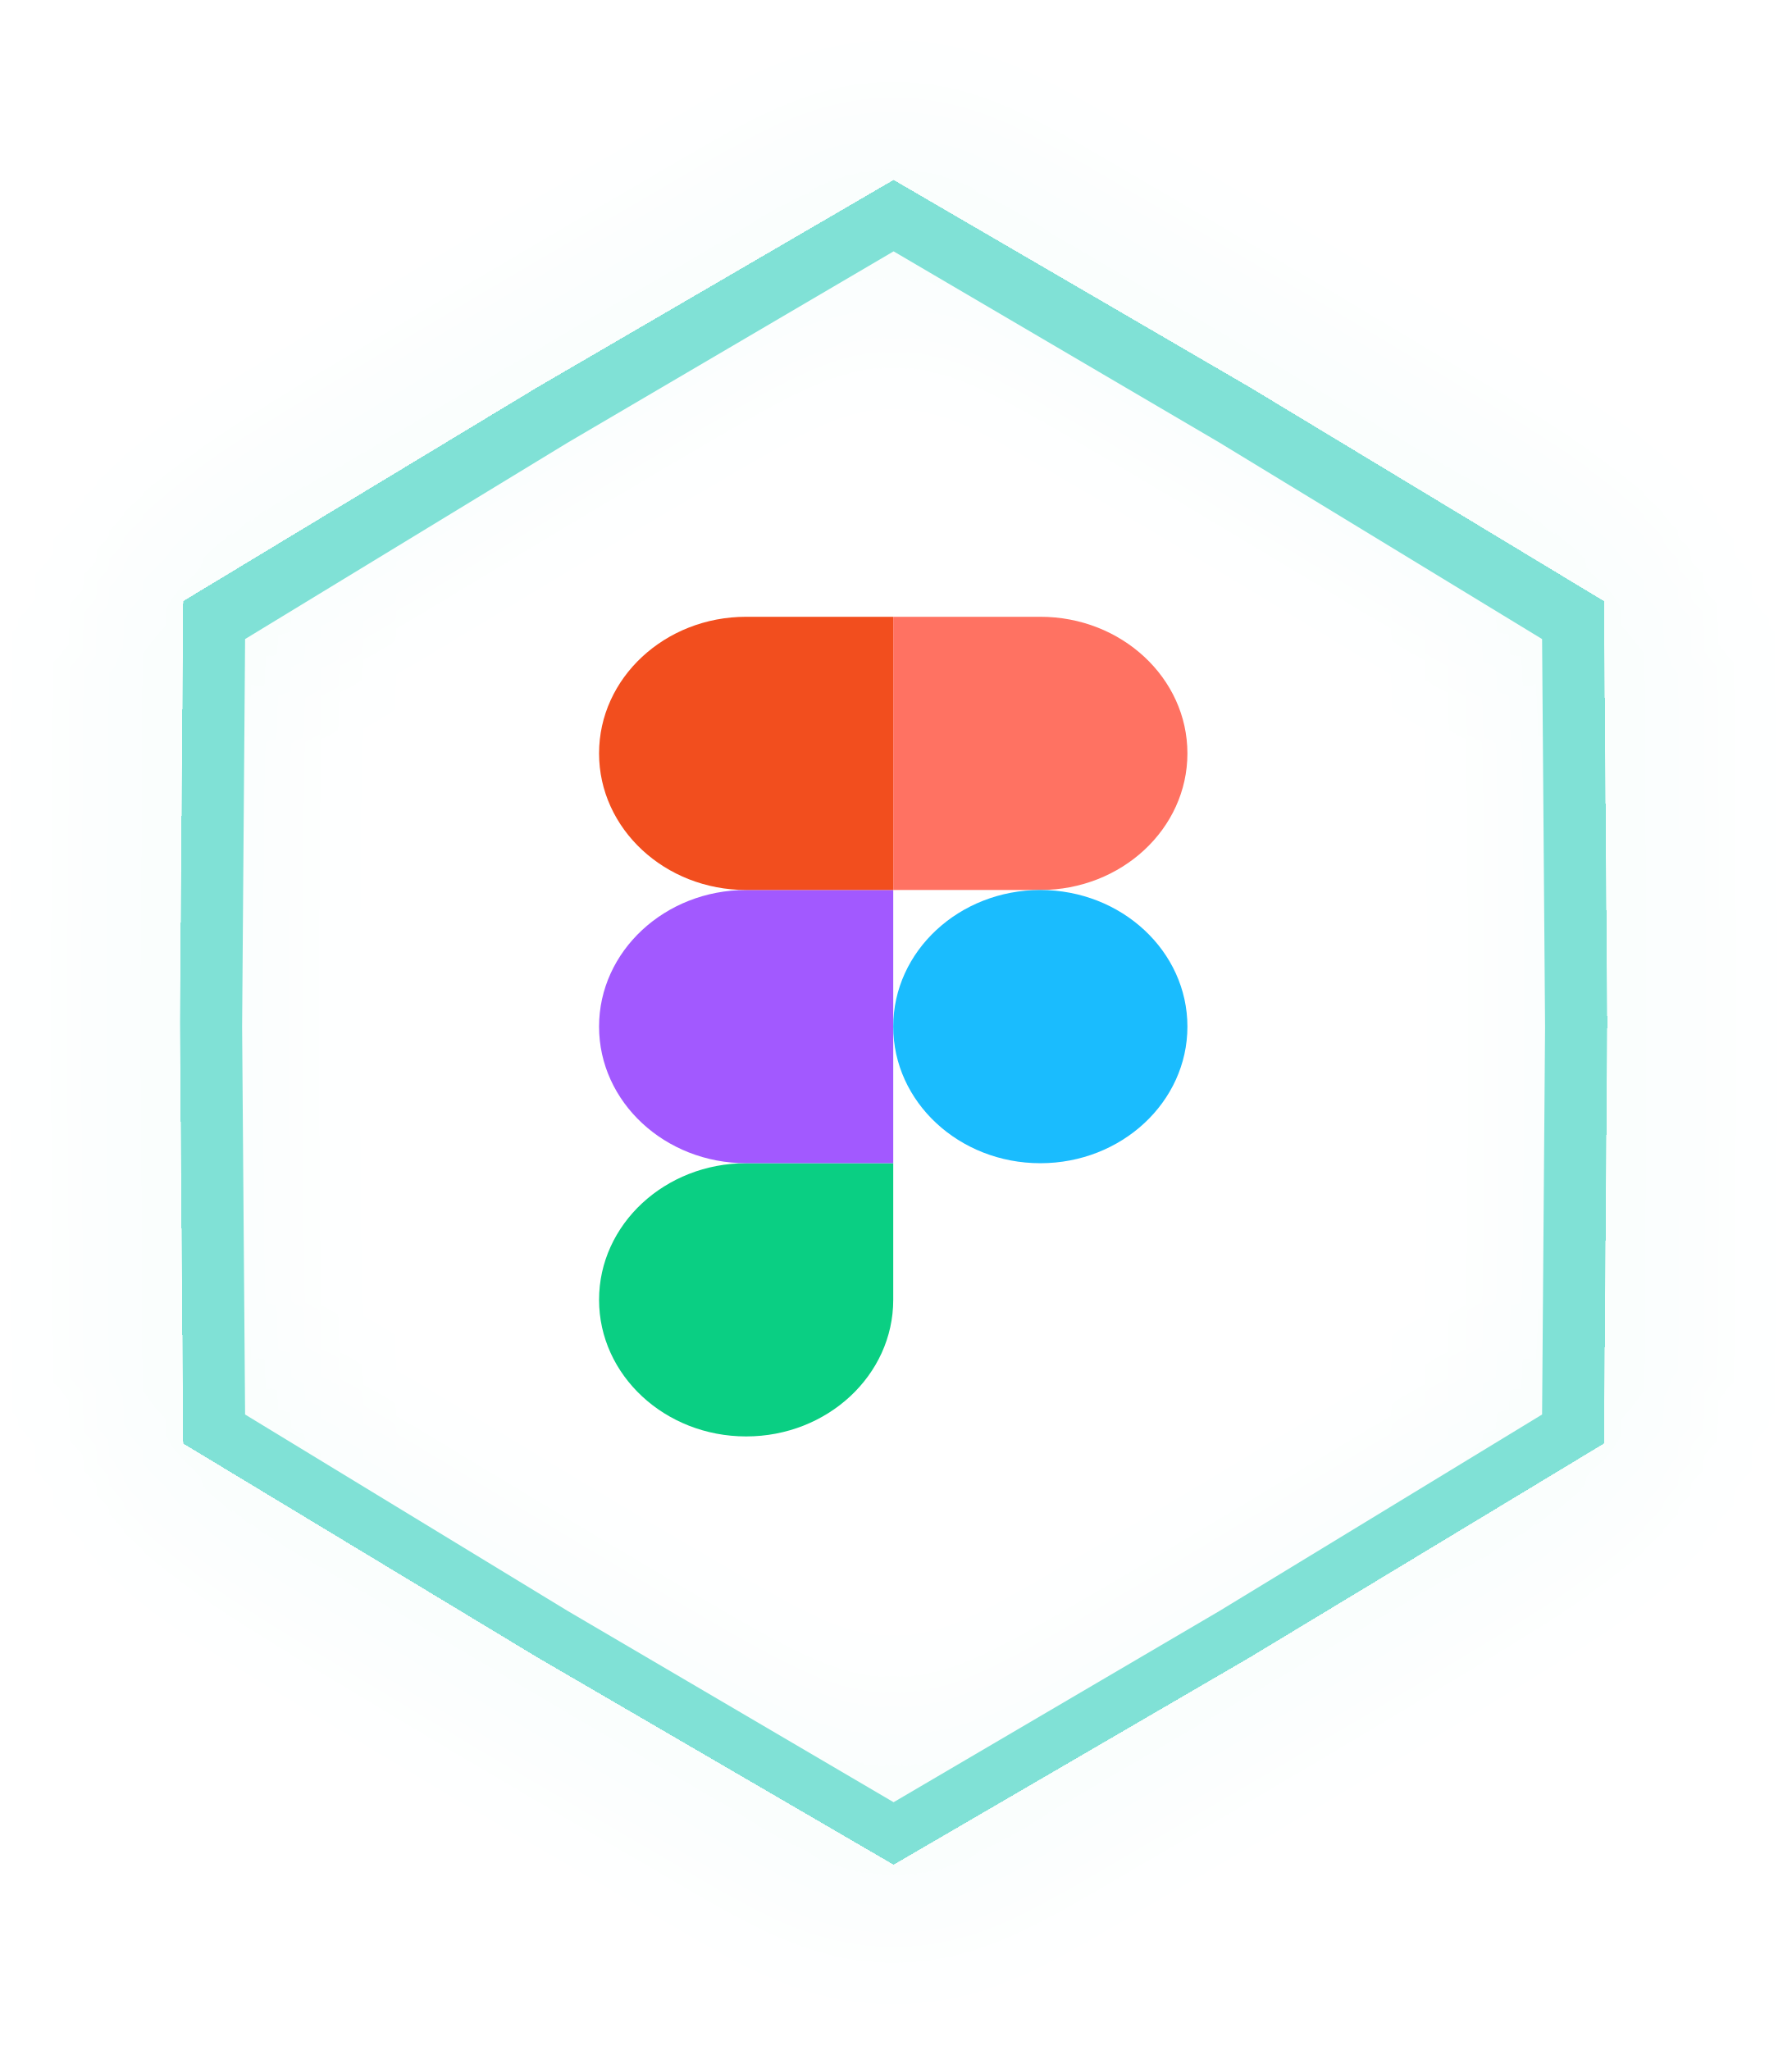
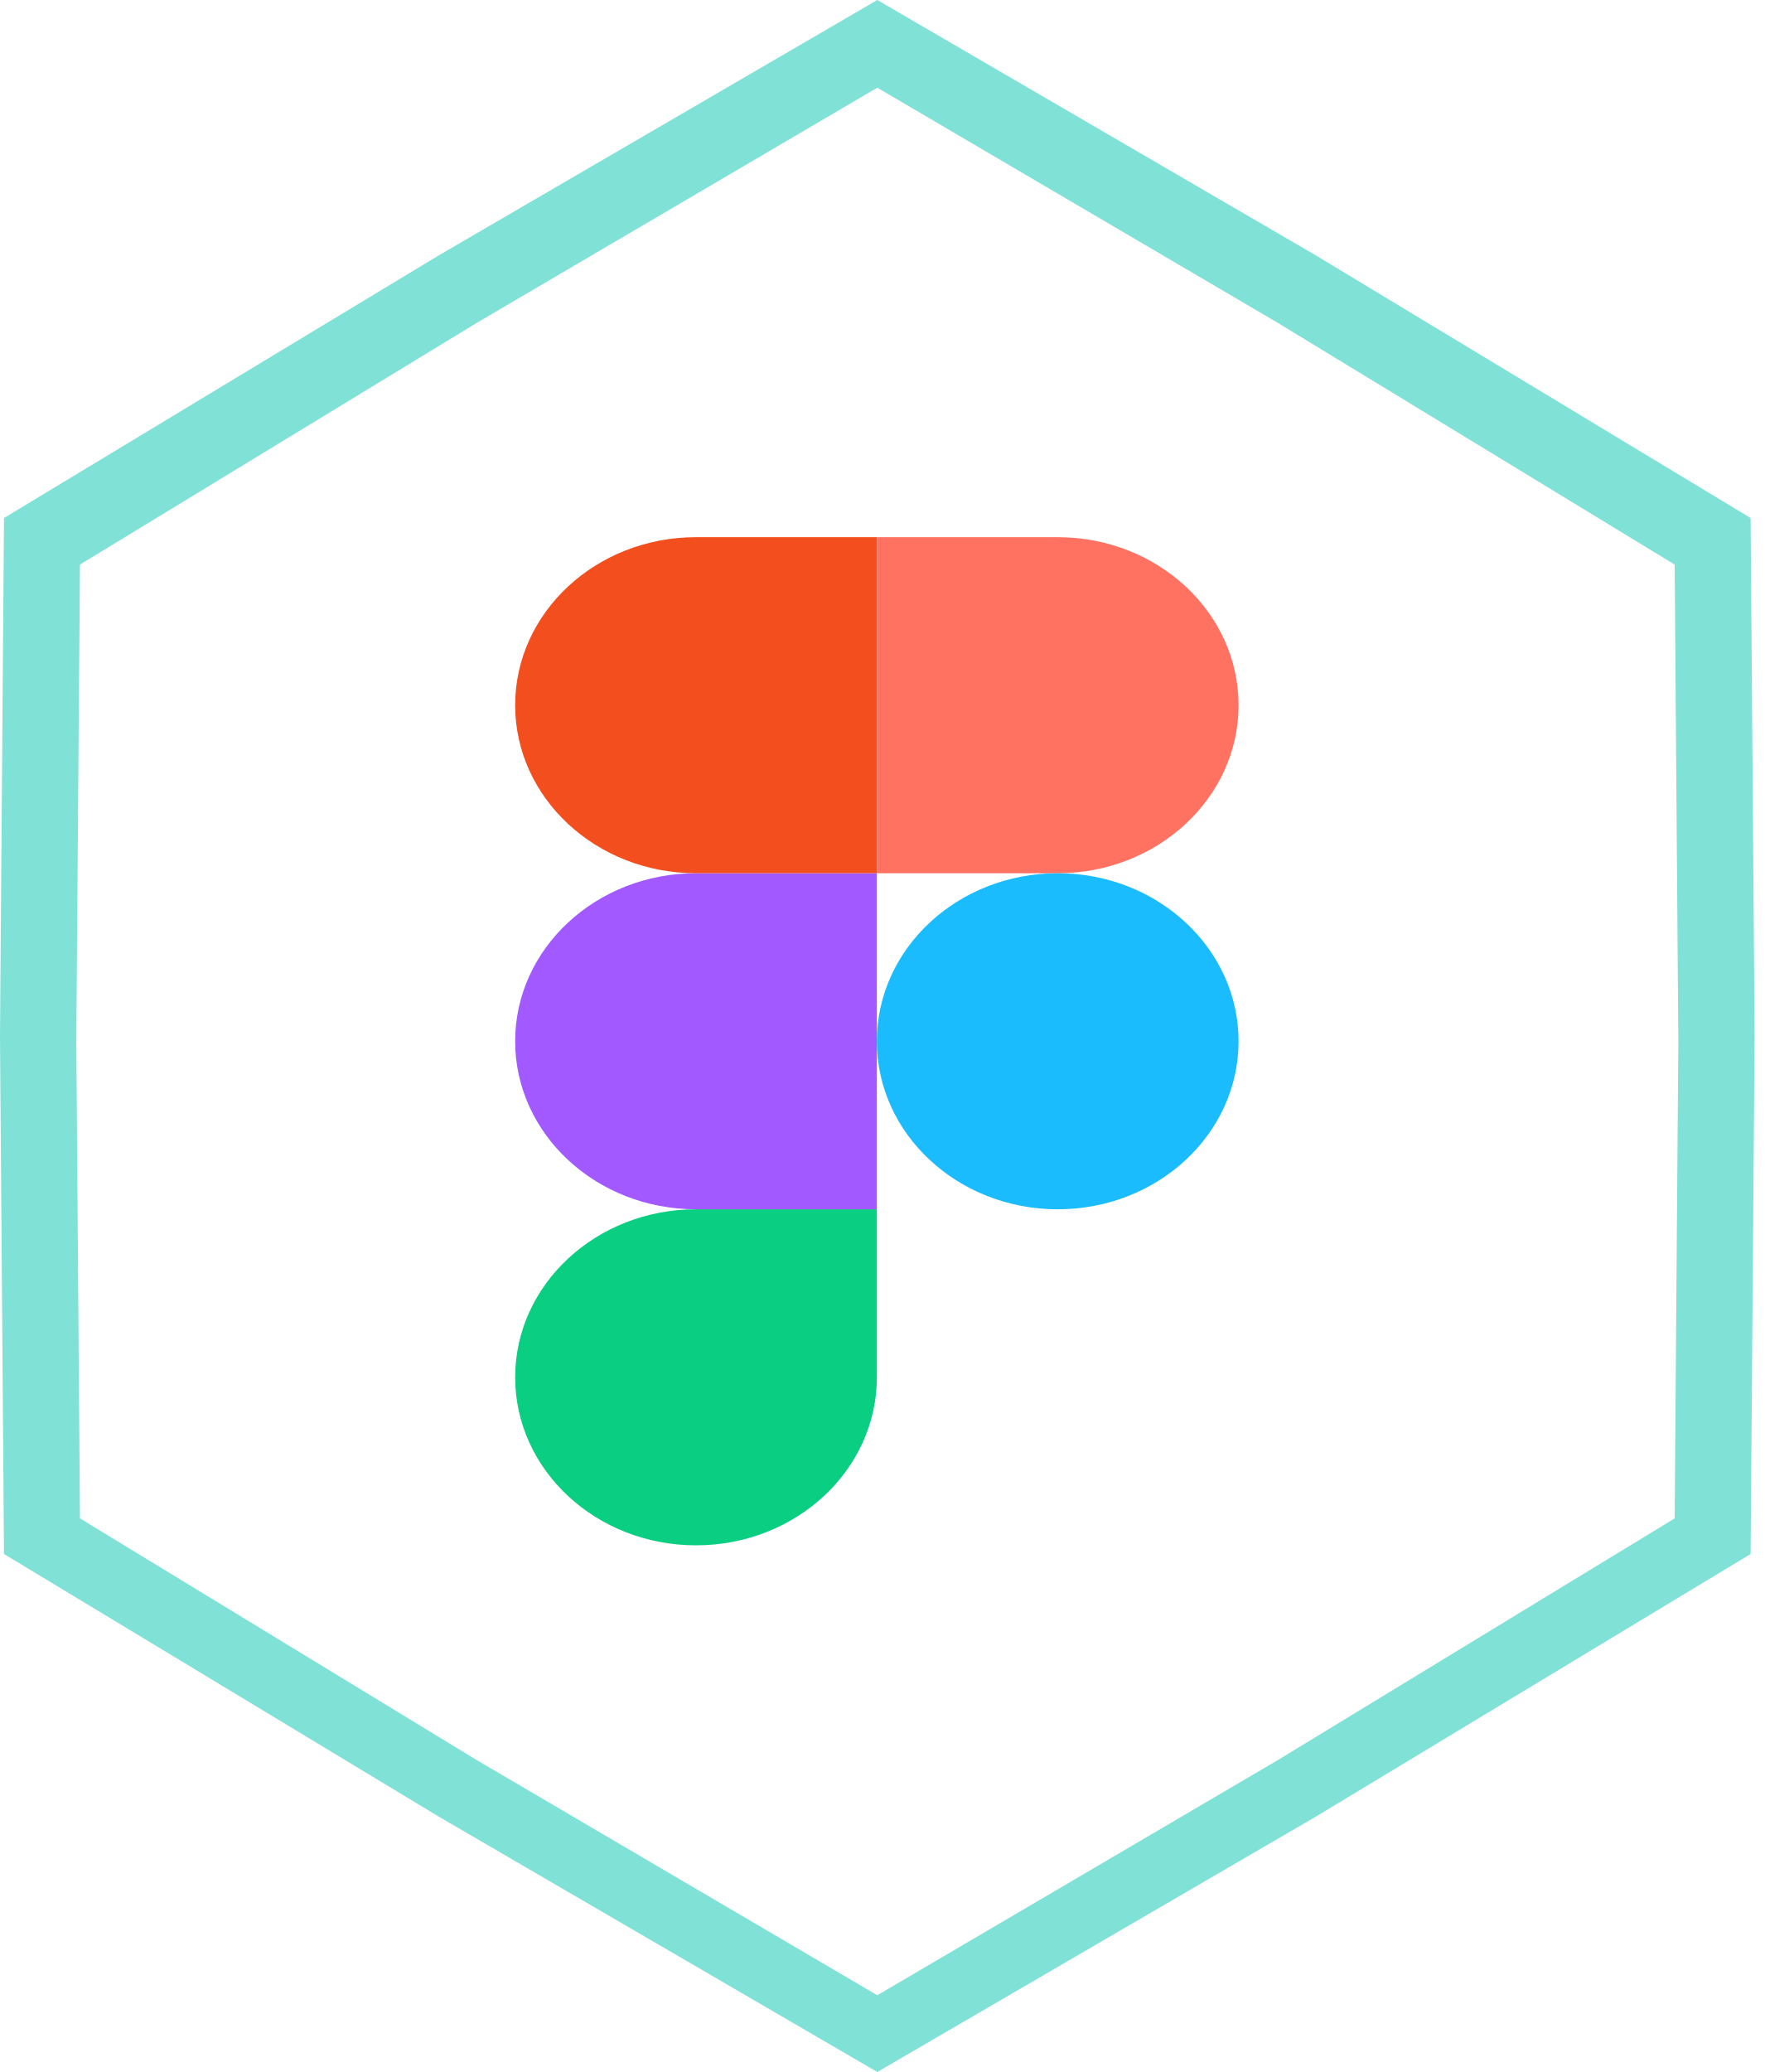
- <svg xmlns="http://www.w3.org/2000/svg" width="201" height="230" viewBox="0 0 201 230" fill="none">
-   <path d="M140.26 43.5L179.915 67.45L180.28 114.7L179.915 161.95L140.26 185.9L100.24 209.2L60.221 185.9L20.565 161.95L20.2 114.7L20.565 67.45L60.221 43.5L100.24 20.2L140.26 43.5ZM63.7 49.65L27.494 71.7L27.16 115.2L27.494 158.7L63.7 180.75L100.24 202.2L136.78 180.75L172.986 158.7L173.32 115.2L172.986 71.7L136.78 49.65L100.24 28.2L63.7 49.65Z" fill="#80E1D6" />
-   <g filter="url(#filter0_d_90_346)">
-     <path d="M140.002 43.927V43.928L179.417 67.733L179.78 114.704L179.417 161.666L140.009 185.469L100.24 208.621L60.471 185.469L21.062 161.666L20.7 114.704L21.062 67.733L60.478 43.928L60.477 43.927L100.24 20.778L140.002 43.927Z" stroke="#80E1D6" shape-rendering="crispEdges" />
-   </g>
-   <path d="M83.7 161.16C92.808 161.16 100.2 154.294 100.2 145.833V130.507H83.7C74.592 130.507 67.2 137.373 67.2 145.833C67.2 154.294 74.592 161.16 83.7 161.16Z" fill="#0ACF83" />
-   <path d="M67.2 115.18C67.2 106.72 74.592 99.853 83.7 99.853H100.2V130.507H83.7C74.592 130.507 67.2 123.64 67.2 115.18Z" fill="#A259FF" />
-   <path d="M67.2 84.527C67.2 76.067 74.592 69.2 83.7 69.2H100.2V99.853H83.7C74.592 99.853 67.2 92.987 67.2 84.527Z" fill="#F24E1E" />
-   <path d="M100.2 69.2H116.7C125.808 69.2 133.2 76.067 133.2 84.527C133.2 92.987 125.808 99.853 116.7 99.853H100.2V69.2Z" fill="#FF7262" />
-   <path d="M133.2 115.18C133.2 123.64 125.808 130.507 116.7 130.507C107.592 130.507 100.2 123.64 100.2 115.18C100.2 106.72 107.592 99.853 116.7 99.853C125.808 99.853 133.2 106.72 133.2 115.18Z" fill="#1ABCFE" />
-   <defs>
-     <filter id="filter0_d_90_346" x="-1.90735e-05" y="0" width="200.48" height="229.4" filterUnits="userSpaceOnUse" color-interpolation-filters="sRGB">
-       <feFlood flood-opacity="0" result="BackgroundImageFix" />
-       <feColorMatrix in="SourceAlpha" type="matrix" values="0 0 0 0 0 0 0 0 0 0 0 0 0 0 0 0 0 0 127 0" result="hardAlpha" />
-       <feOffset />
-       <feGaussianBlur stdDeviation="10.1" />
-       <feComposite in2="hardAlpha" operator="out" />
-       <feColorMatrix type="matrix" values="0 0 0 0 0.502 0 0 0 0 0.882 0 0 0 0 0.839 0 0 0 1 0" />
-       <feBlend mode="normal" in2="BackgroundImageFix" result="effect1_dropShadow_90_346" />
-       <feBlend mode="normal" in="SourceGraphic" in2="effect1_dropShadow_90_346" result="shape" />
-     </filter>
-   </defs>
+ <svg xmlns="http://www.w3.org/2000/svg" width="161" height="189" viewBox="0 0 161 189" fill="none">
+   <path d="M120.06 23.3L159.715 47.25L160.08 94.5L159.715 141.75L120.06 165.7L80.04 189L40.02 165.7L0.365 141.75L0 94.5L0.365 47.25L40.02 23.3L80.04 0L120.06 23.3ZM43.5 29.45L7.294 51.5L6.96 95L7.294 138.5L43.5 160.55L80.04 182L116.58 160.55L152.786 138.5L153.12 95L152.786 51.5L116.58 29.45L80.04 8L43.5 29.45Z" fill="#80E1D6" />
+   <path d="M63.5 140.96C72.608 140.96 80 134.094 80 125.633V110.307H63.5C54.392 110.307 47 117.173 47 125.633C47 134.094 54.392 140.96 63.5 140.96Z" fill="#0ACF83" />
+   <path d="M47 94.98C47 86.52 54.392 79.653 63.5 79.653H80V110.307H63.5C54.392 110.307 47 103.44 47 94.98Z" fill="#A259FF" />
+   <path d="M47 64.327C47 55.866 54.392 49 63.5 49H80V79.653H63.5C54.392 79.653 47 72.787 47 64.327Z" fill="#F24E1E" />
+   <path d="M80 49H96.5C105.608 49 113 55.866 113 64.327C113 72.787 105.608 79.653 96.5 79.653H80V49Z" fill="#FF7262" />
+   <path d="M113 94.98C113 103.44 105.608 110.307 96.5 110.307C87.392 110.307 80 103.44 80 94.98C80 86.52 87.392 79.653 96.5 79.653C105.608 79.653 113 86.52 113 94.98Z" fill="#1ABCFE" />
</svg>
